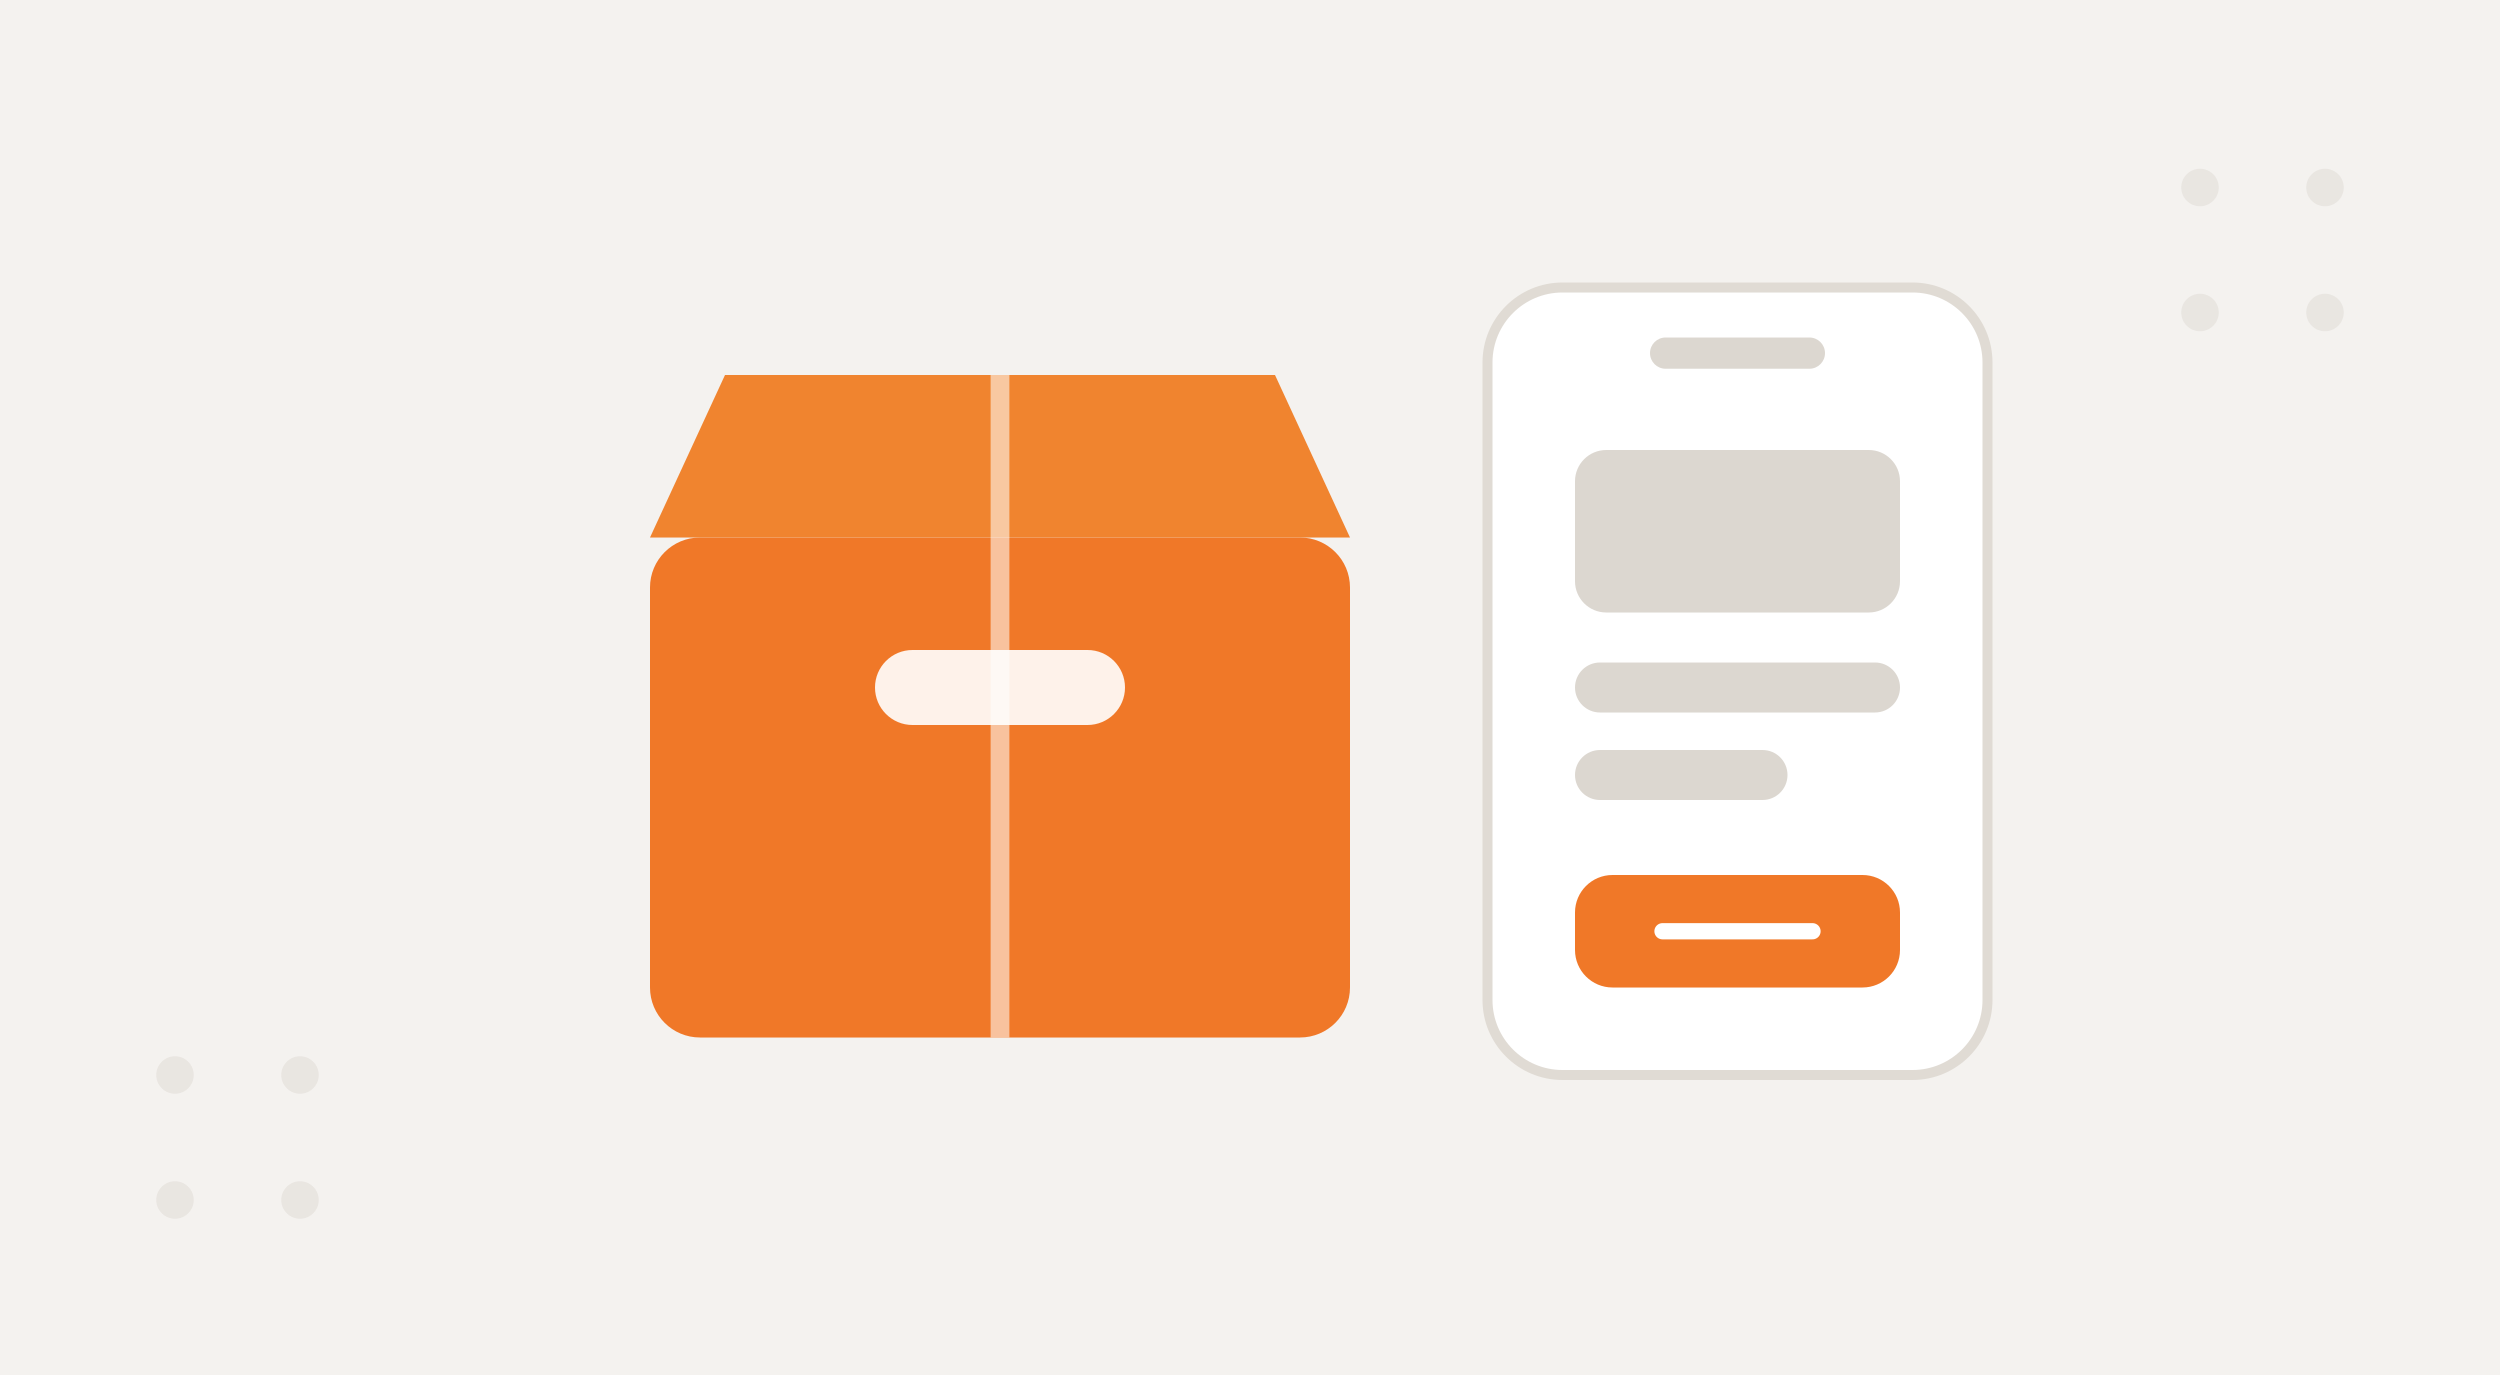
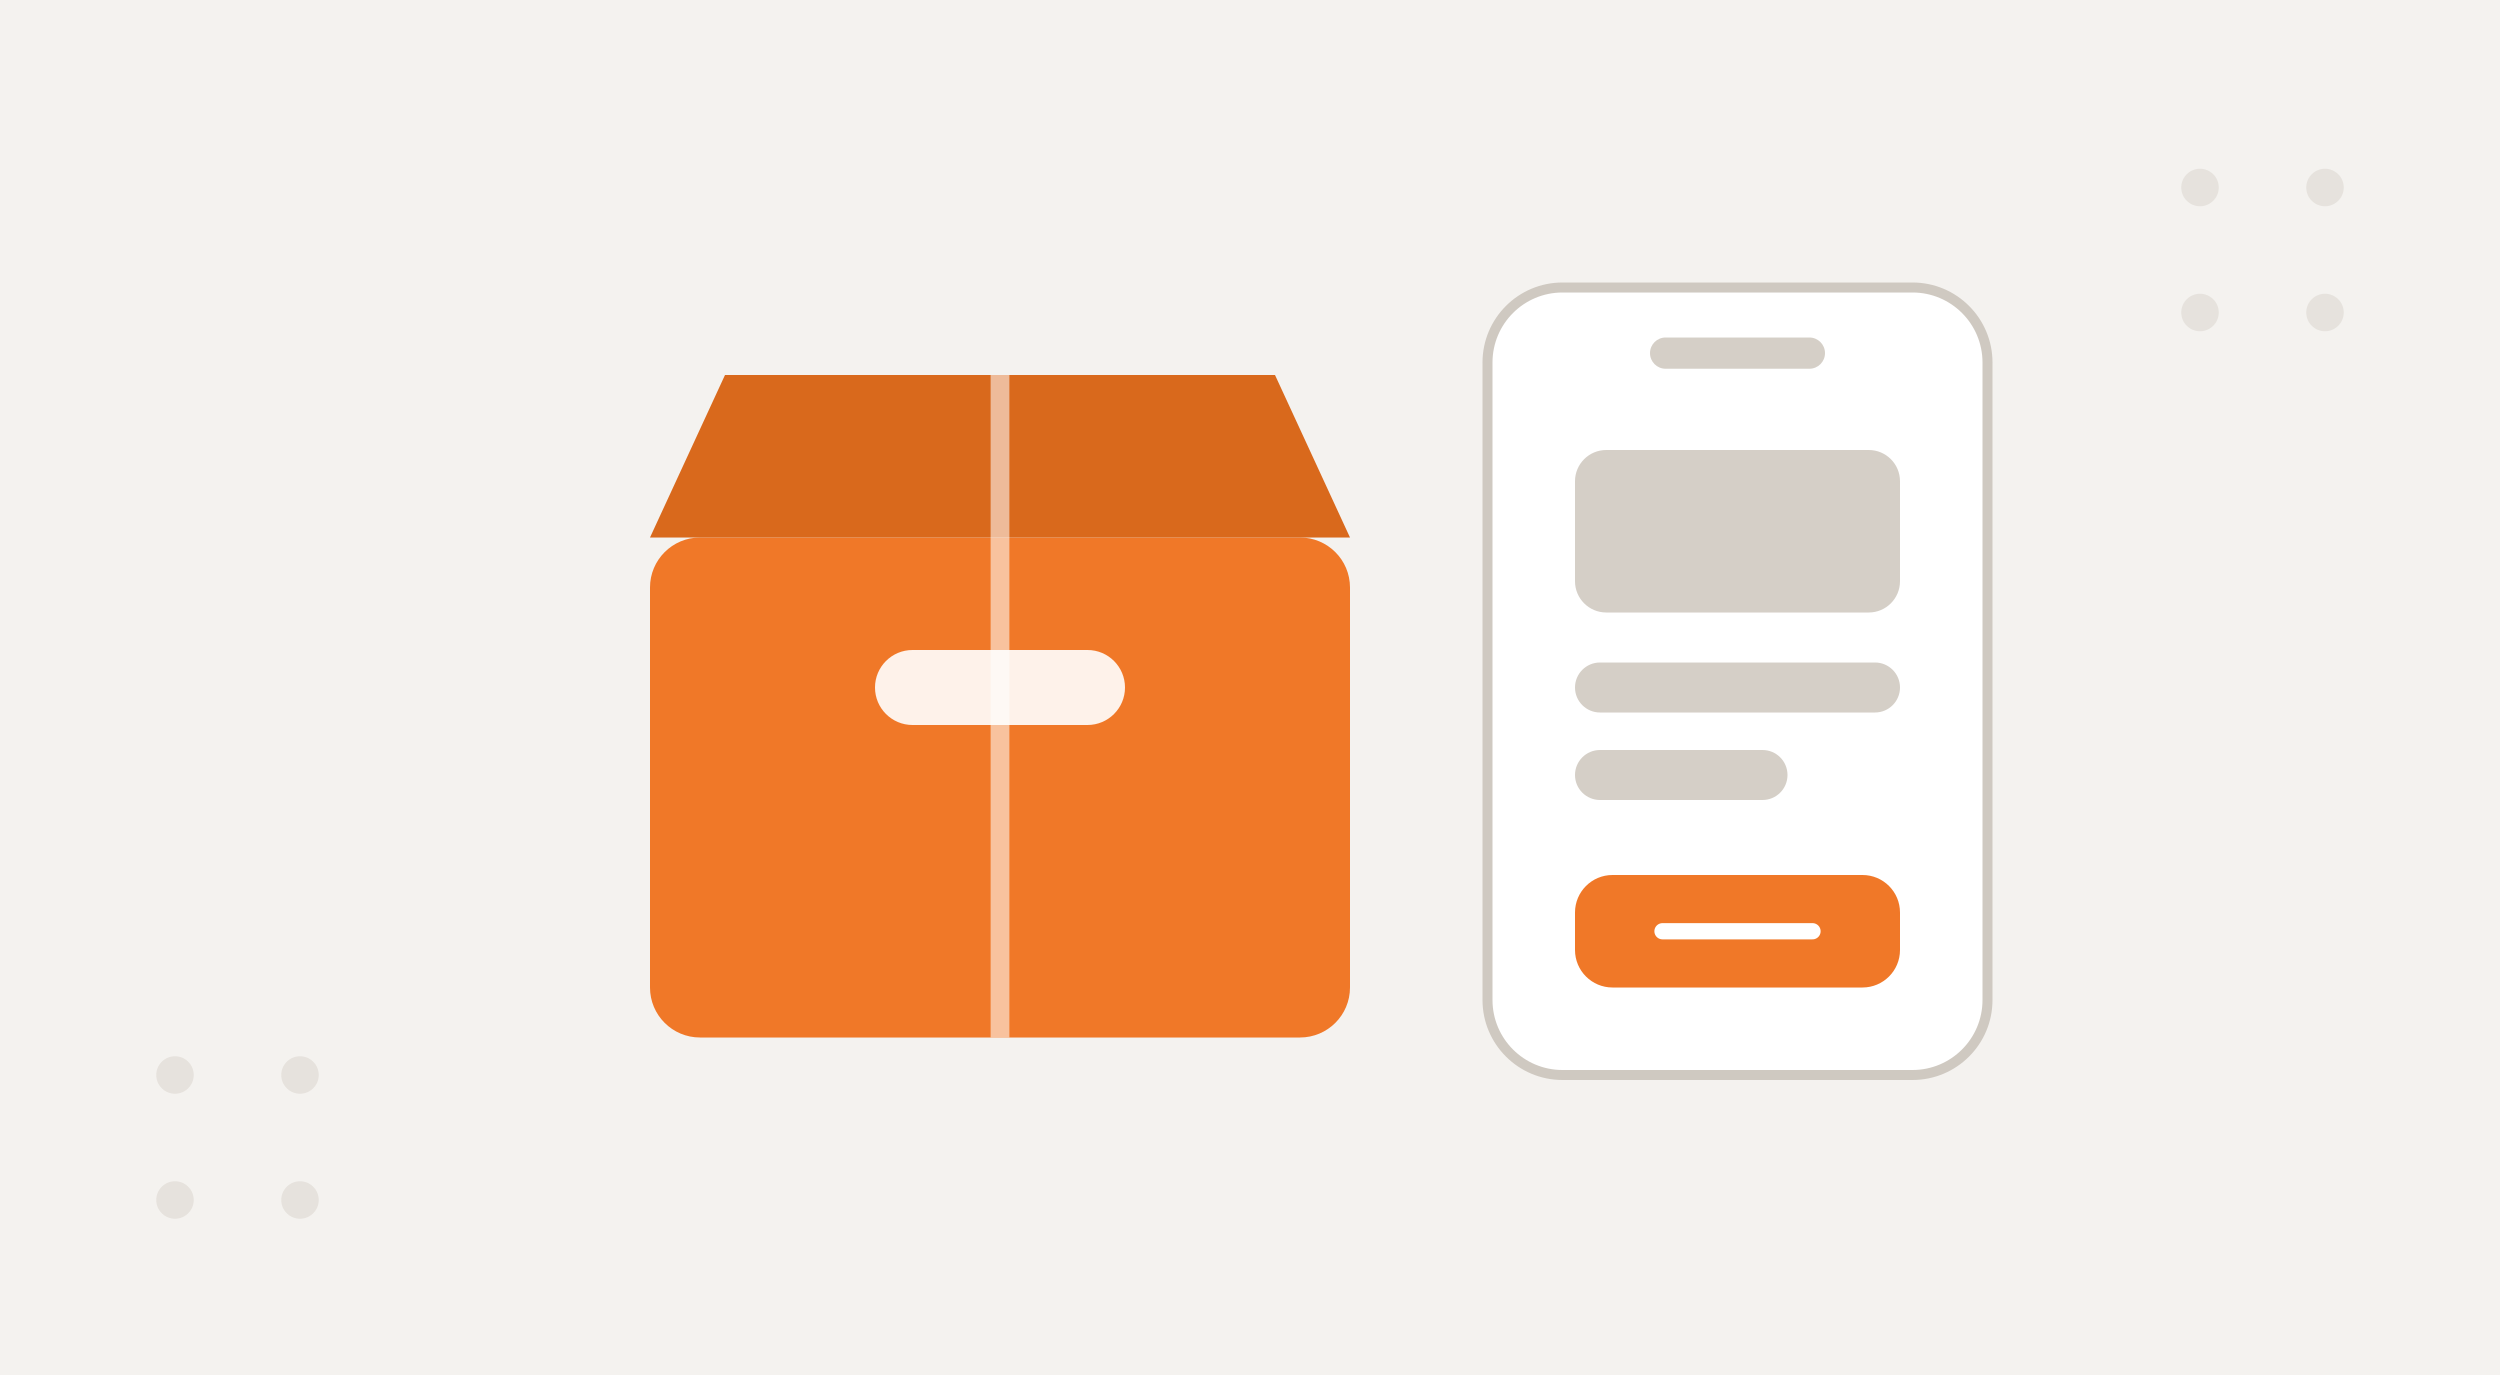
<svg xmlns="http://www.w3.org/2000/svg" viewBox="0 0 400 220" width="400" height="220" role="img" aria-label="Бухгалтерия для маркетплейсов">
  <rect width="400" height="220" fill="#F4F2EF" />
-   <g opacity="0.45" fill="#DCD7D0">
+   <g opacity="0.45" fill="#D5CFC7">
    <circle cx="352" cy="30" r="3" />
    <circle cx="372" cy="30" r="3" />
    <circle cx="352" cy="50" r="3" />
    <circle cx="372" cy="50" r="3" />
    <circle cx="28" cy="172" r="3" />
    <circle cx="48" cy="172" r="3" />
    <circle cx="28" cy="192" r="3" />
    <circle cx="48" cy="192" r="3" />
  </g>
  <rect x="104" y="86" width="112" height="80" rx="8" fill="#F07828" />
-   <path d="M104 86h112l-12-26h-88z" fill="#F0842F" />
+   <path d="M104 86h112l-12-26h-88z" fill="#D9691C" />
  <path d="M160 60v106" stroke="#fff" stroke-width="3" opacity="0.55" />
  <rect x="140" y="104" width="40" height="12" rx="6" fill="#fff" opacity="0.9" />
-   <rect x="238" y="46" width="80" height="126" rx="12" fill="#fff" stroke="#E0DBD4" stroke-width="1.6" />
-   <rect x="264" y="54" width="28" height="5" rx="2.5" fill="#DCD7D0" />
-   <g fill="#DCD7D0">
+   <rect x="238" y="46" width="80" height="126" rx="12" fill="#fff" stroke="#CFC9C1" stroke-width="1.6" />
+   <rect x="264" y="54" width="28" height="5" rx="2.5" fill="#D5CFC7" />
+   <g fill="#D5CFC7">
    <rect x="252" y="72" width="52" height="26" rx="5" />
    <rect x="252" y="106" width="52" height="8" rx="4" />
    <rect x="252" y="120" width="34" height="8" rx="4" />
  </g>
  <rect x="252" y="140" width="52" height="18" rx="6" fill="#F07828" />
  <path d="M266 149h24" stroke="#fff" stroke-width="2.6" stroke-linecap="round" />
</svg>
